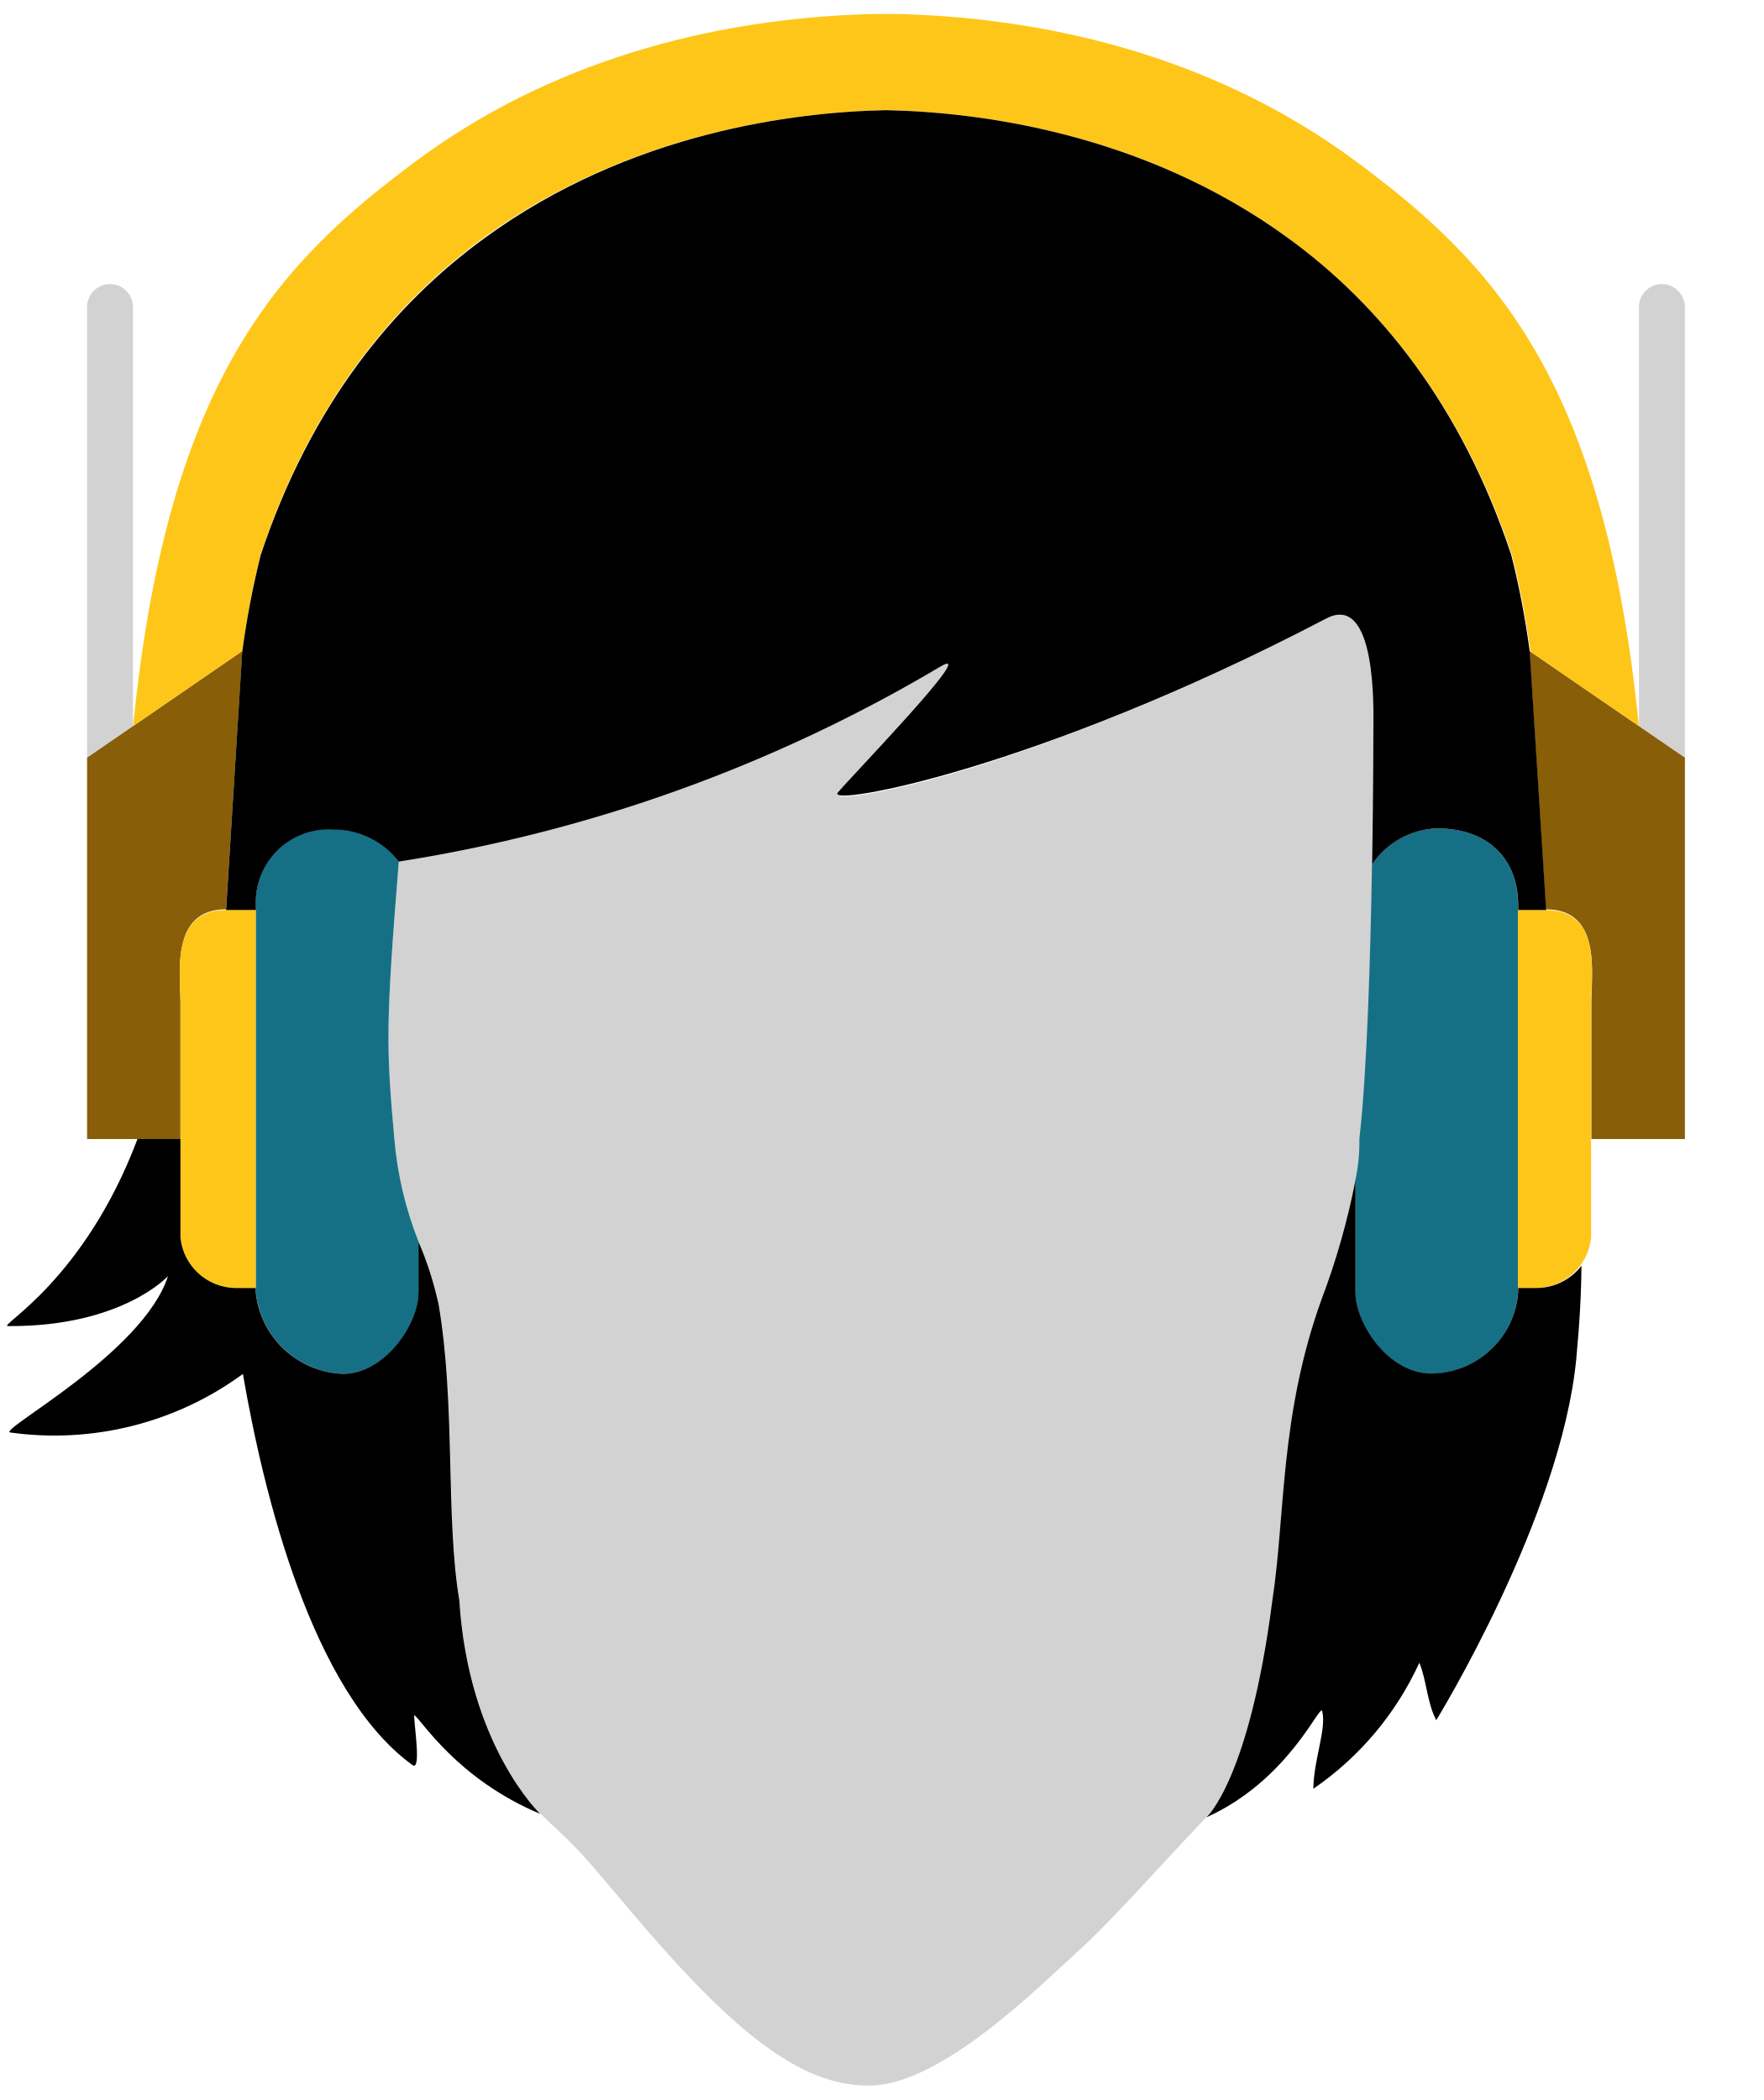
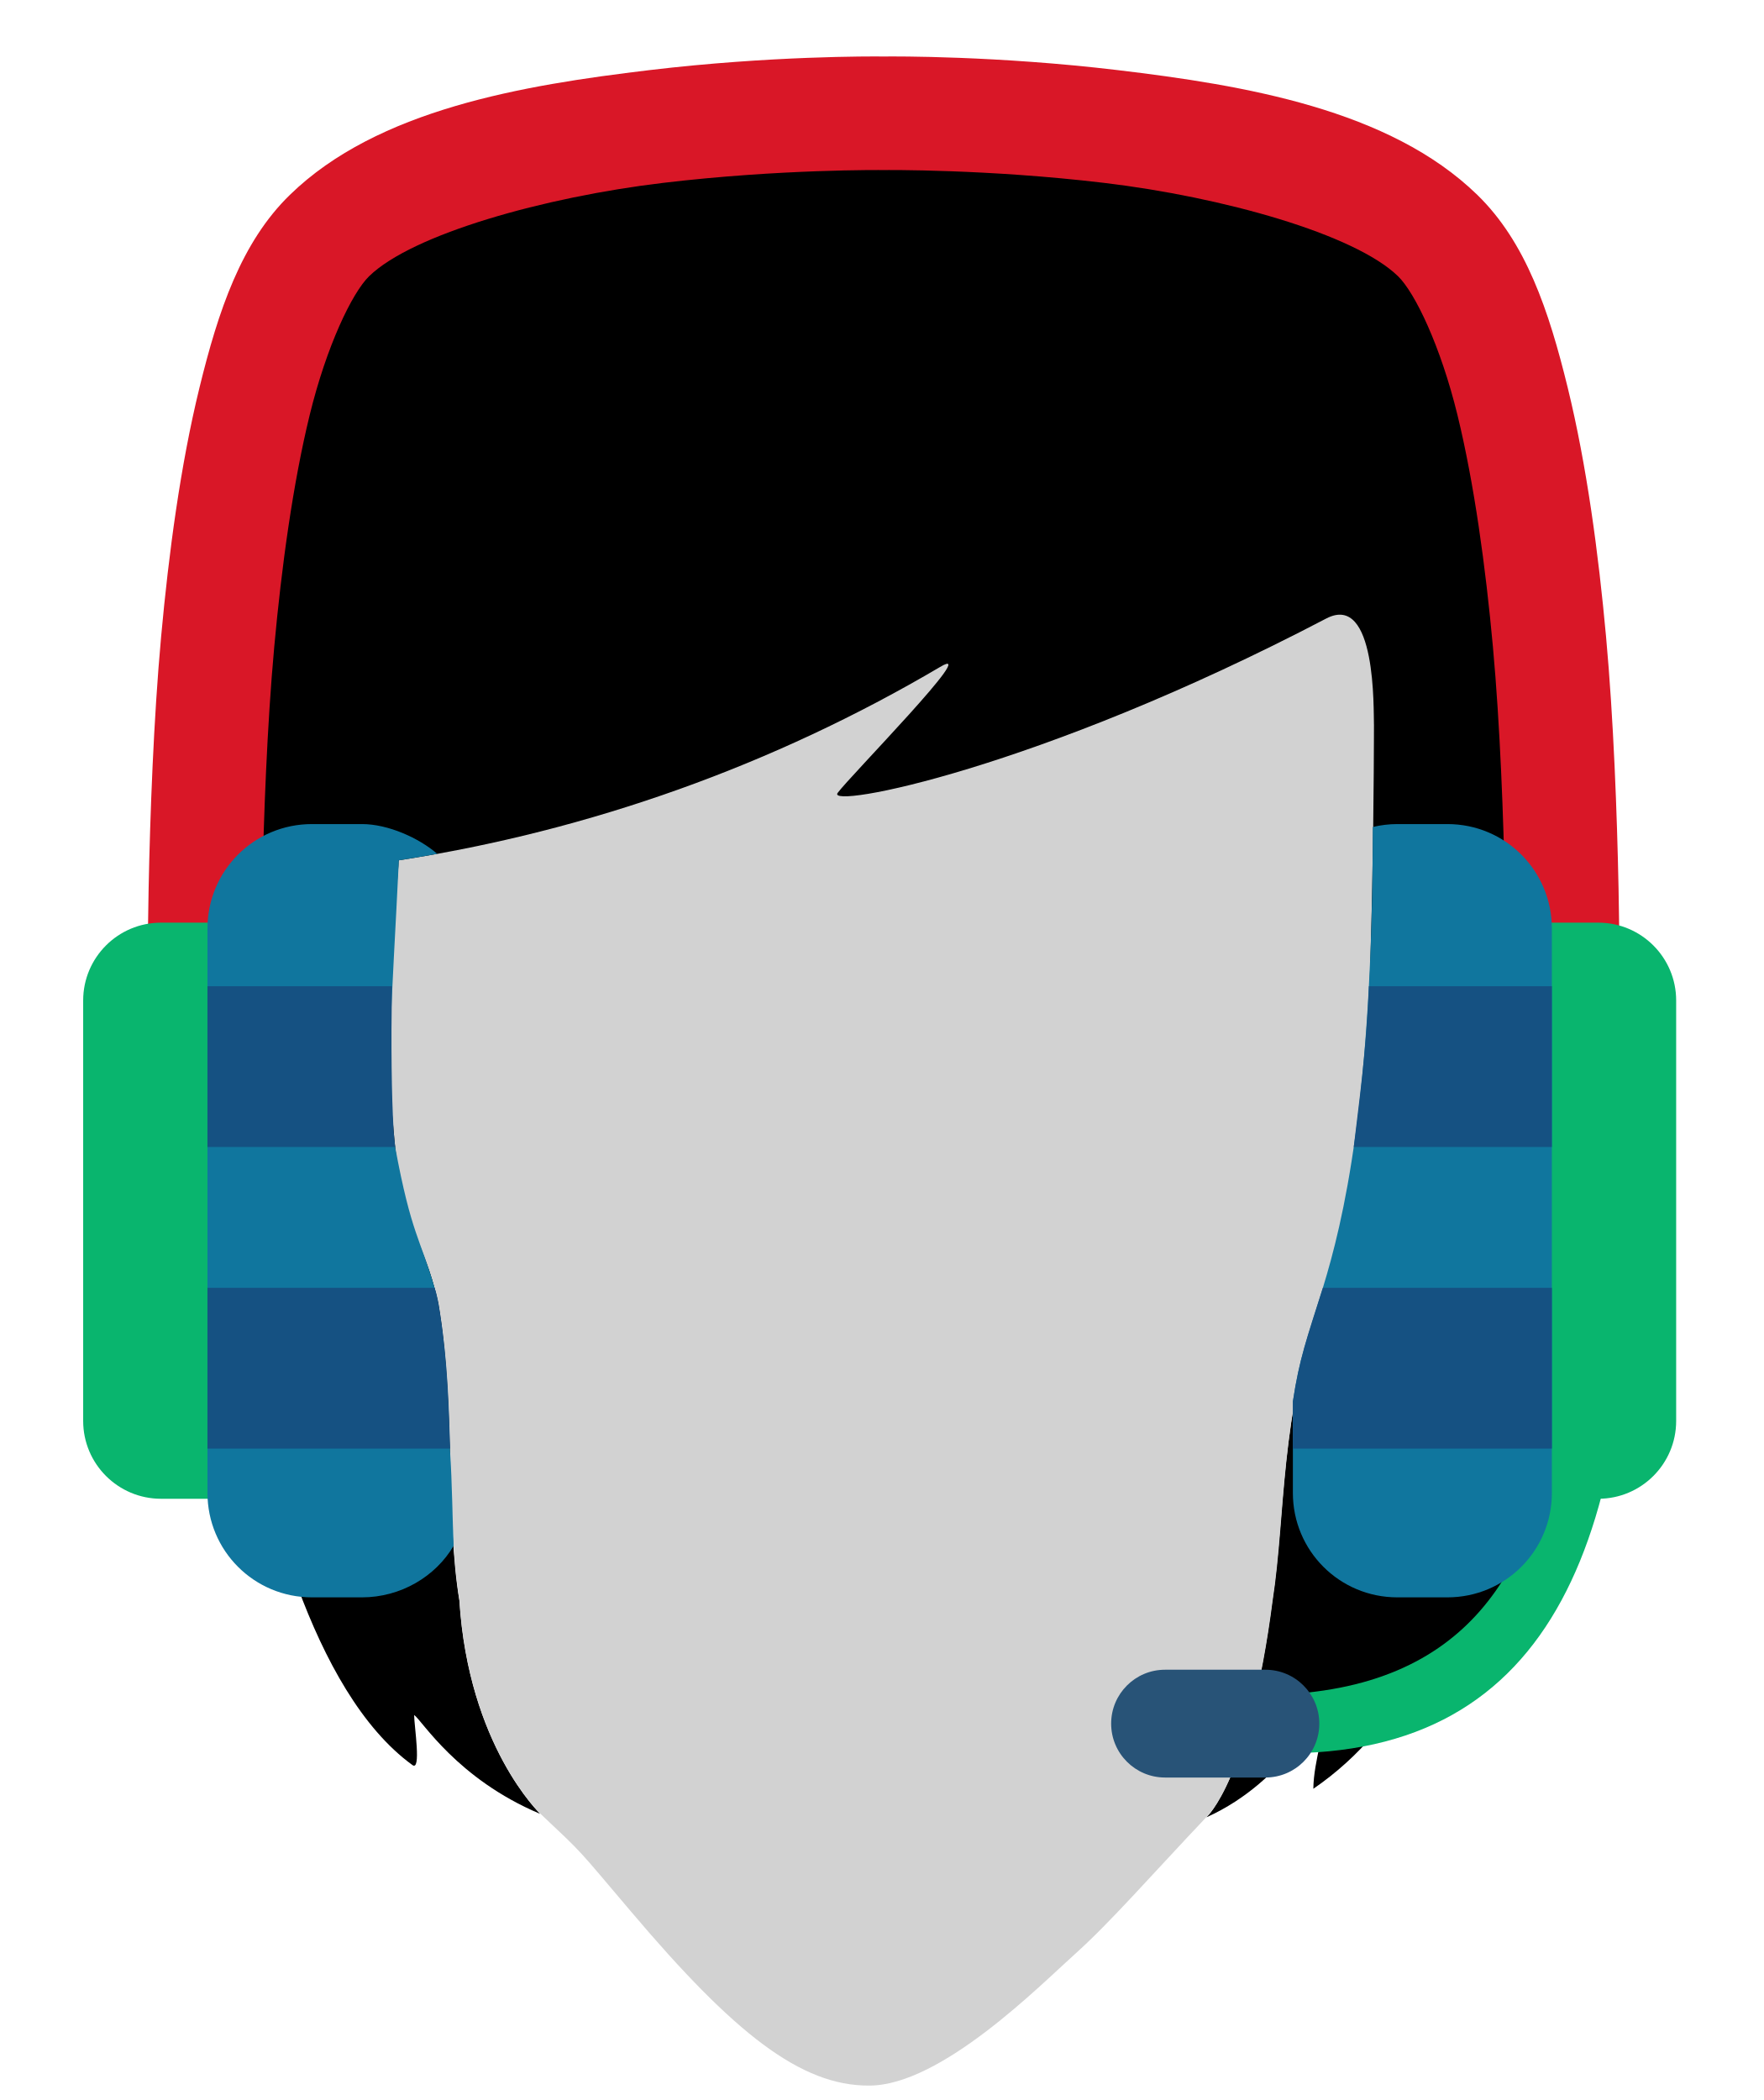
- <svg xmlns="http://www.w3.org/2000/svg" viewBox="0 0 126 150">
-   <path d="m7.86 20.29a1.64 1.64 0 0 0 -1.64 1.64v32.19l3.28-2.25v-29.94a1.65 1.65 0 0 0 -1.64-1.64z" fill="#d2d2d2" />
-   <path d="m17.31 46.5-11.09 7.62v27.24h6.67v-9.72c0-2.15-.72-6.69 3.26-6.69z" fill="#895e08" />
-   <path d="m118.71 20.29a1.64 1.64 0 0 0 -1.64 1.64v29.94l3.28 2.25v-32.19a1.65 1.65 0 0 0 -1.64-1.64z" fill="#d2d2d2" />
-   <path d="m109.25 46.5 11.1 7.62v27.24h-6.68v-9.72c0-2.15.73-6.69-3.25-6.69z" fill="#895e08" />
-   <path d="m16.15 65c-4 0-3.26 4.54-3.26 6.69v16.8a4 4 0 0 0 3.88 3.51h1.51v-27z" fill="#ffc61a" />
-   <path d="m0 0h126v150h-126z" fill="none" opacity=".6" />
-   <path d="m94.73 44.18c-20.68 10.82-35.73 13.61-34.9 12.46s10.35-10.82 7.32-9a108.83 108.83 0 0 1 -38.66 13.81c-.95 11.81-.92 13.32-.32 19.92.53 5.95 2.61 8.54 3.16 11.74 1.24 7.19.51 15.17 1.49 21.2.65 10.4 5.79 15.25 5.79 15.25 3.18 3 2.47 2.28 6.48 7 7.33 8.66 12.1 12.44 17 12.41 5.14 0 12.23-7.19 14.71-9.41s5.36-5.53 9.4-9.8c0 0 3.06-2.67 4.71-15.48.94-6.09.49-13.23 3.52-21.53 3-8.14 2.71-11.46 2.71-11.46 1-8.54 1-29.48 1-29.48-.04-1.06.2-9.52-3.41-7.63z" fill="#d2d2d2" />
-   <path d="m102.63 59.17a5.86 5.86 0 0 0 -4.63 2.56c-.11 6.62-.36 14.94-.9 19.59a13.53 13.53 0 0 1 -.29 3v8c0 2.28 2.41 5.81 5.39 5.81a6.27 6.27 0 0 0 6.23-5.81v-27.67c.01-3.1-1.94-5.48-5.8-5.48z" fill="#167085" />
-   <path d="m28.17 81.37c-.59-6.6-.63-8.11.32-19.88a5.86 5.86 0 0 0 -4.71-2.29 5.19 5.19 0 0 0 -5.5 5.45v27.67a6.5 6.5 0 0 0 6.23 5.81c3 0 5.39-3.53 5.39-5.81v-3.63a25.8 25.8 0 0 1 -1.73-7.32z" fill="#167085" />
-   <path d="m110.42 65h-2v27h1.35a4 4 0 0 0 3.88-3.58v-16.78c.02-2.15.75-6.64-3.23-6.64z" fill="#ffc61a" />
-   <path d="m109.25 46.5 7.81 5.36c-2.49-25.13-10.71-33.29-20.24-40.36-9.37-6.94-20.82-10.18-32.6-10.5h-.94-.94c-11.8.3-23.23 3.54-32.59 10.48-9.54 7.09-17.75 15.25-20.24 40.38l7.8-5.36a63.45 63.45 0 0 1 1.32-6.93c3.57-10.75 9.48-17.91 16-22.65 10.37-7.49 22.17-8.92 28.65-9.05 6.48.13 18.33 1.56 28.72 9.13 6.51 4.74 12.41 11.9 16 22.65a61.37 61.37 0 0 1 1.32 6.92z" fill="#ffc61a" />
-   <path d="m32.81 114.31c-1-6-.25-14-1.49-21.2a24.57 24.57 0 0 0 -1.43-4.42v3.63c0 2.28-2.41 5.81-5.39 5.81a6.5 6.5 0 0 1 -6.23-5.81v-.32h-1.5a4 4 0 0 1 -3.88-3.58v-7.06h-3.07c-3.82 10.14-9.97 13.35-9.26 13.36 8.15.06 11.44-3.57 11.44-3.57-1.78 5.52-12.18 11-11.27 11.17a22.79 22.79 0 0 0 16.62-4.18c1.47 8.53 4.91 22.69 12.09 27.92.68.55.14-2.81.14-3.56.55.36 3.05 4.56 9 7.06.02 0-5.12-4.85-5.77-15.25z" />
-   <path d="m109.79 92h-1.35v.3a6.27 6.27 0 0 1 -6.23 5.81c-3 0-5.39-3.53-5.39-5.81v-8a52.05 52.05 0 0 1 -2.42 8.5c-3 8.3-2.58 15.44-3.52 21.53-1.65 12.81-4.71 15.48-4.71 15.48 5.89-2.65 8.12-8.18 8.27-7.59.33 1.26-.61 3.47-.63 5.55a22 22 0 0 0 7.57-9c.52 1.23.55 2.86 1.21 4.1 0 0 8.9-14.46 10-25.8.25-2.64.36-4.81.37-6.66a4.06 4.06 0 0 1 -3.17 1.59z" />
-   <path d="m98.1 51.84s0 4.35-.09 9.89a5.86 5.86 0 0 1 4.62-2.56c3.86 0 5.81 2.38 5.81 5.48v.35h2l-1.17-18.43a61.37 61.37 0 0 0 -1.32-6.92c-3.59-10.8-9.49-17.96-15.95-22.65-10.39-7.57-22.24-9-28.72-9.13-6.48.13-18.28 1.56-28.66 9.13-6.51 4.74-12.42 11.9-16 22.65a63.45 63.45 0 0 0 -1.32 6.93l-1.15 18.42h2.13v-.3a5.19 5.19 0 0 1 5.5-5.45 5.86 5.86 0 0 1 4.71 2.29 108.83 108.83 0 0 0 38.66-13.91c3-1.81-6.53 8-7.32 9s14.22-1.63 34.9-12.45c3.61-1.89 3.37 6.57 3.37 7.66z" />
+ <svg xmlns="http://www.w3.org/2000/svg" viewBox="0 0 126 150" version="1.1" id="svg30" xml:space="preserve">
+   <defs id="defs34">
+     <clipPath clipPathUnits="userSpaceOnUse" id="clipPath441">
+       <rect style="fill:#bebebe;stroke:#bebebe;stroke-width:2.048;stroke-linecap:round;stroke-linejoin:round;stop-color:#000000" id="rect443" width="231.86" height="421.45" x="48.074" y="40.476" />
+     </clipPath>
+   </defs>
+   <path d="m0 0h126v150h-126z" fill="none" opacity=".6" id="path12" />
+   <path id="path24" d="m 61.471,5.9 c -0.802,-0.007 -1.561,0.005 -2.225,0.045 C 42.494,6.955 30.533,11.99 24.341,19.37 14.753,30.794 16.276,46.235 14.217,48.637 L 13.799,51.75 h 1.02 v 47.971 c 0.87,-0.476 1.723,-0.988 2.531,-1.58 1.47,8.53 4.91,22.69 12.09,27.92 0.68,0.55 0.141,-2.811 0.141,-3.561 0.55,0.36 3.05,4.561 9,7.061 0.02,0 -5.12,-4.85 -5.77,-15.25 -1,-6 -0.25,-14.001 -1.49,-21.201 -0.336,-1.515 -0.814,-2.995 -1.43,-4.42 -0.612,0.792 -1.324,-26.322 -1.408,-27.156 -1.233,-12.172 75.458,3.945 81.373,-5.748 0.733,-1.201 4.087,-23.461 -7.314,-37.665 C 96.323,10.373 83.883,6.948 68.465,6.197 66.673,6.11 63.877,5.922 61.471,5.9 Z" />
+   <path d="m109.79 92h-1.35v.3a6.27 6.27 0 0 1 -6.23 5.81c-3 0-5.39-3.53-5.39-5.81v-8a52.05 52.05 0 0 1 -2.42 8.5c-3 8.3-2.58 15.44-3.52 21.53-1.65 12.81-4.71 15.48-4.71 15.48 5.89-2.65 8.12-8.18 8.27-7.59.33 1.26-.61 3.47-.63 5.55a22 22 0 0 0 7.57-9c.52 1.23.55 2.86 1.21 4.1 0 0 8.9-14.46 10-25.8.25-2.64.36-4.81.37-6.66a4.06 4.06 0 0 1 -3.17 1.59z" id="path26" />
+   <path d="m 98.1,51.84 c 0,0 0,4.35 -0.09,9.89 0,0 -6.873,9.09 -5.014,9.019 3.86,0 -1.078,20.456 2.019,20.339 L 96.431,102.51 112.59,97.07 112.96,90.41 110.44,65 110.856,58.418 109.27,46.57 c -0.307,-2.33 -0.748,-4.641 -1.32,-6.92 C 104.36,28.85 98.46,21.69 92,17 81.61,9.43 69.76,8 63.28,7.87 56.8,8 45,9.43 34.62,17 c -6.51,4.74 -12.42,11.9 -16,22.65 -0.568,2.284 -1.009,4.597 -1.32,6.93 L 16.15,65 h 2.13 v -0.3 c -0.161,-3.094 2.407,-5.639 5.5,-5.45 1.843,-0.02 3.587,0.829 4.71,2.29 13.653,-2.14 26.773,-6.861 38.66,-13.91 3,-1.81 -6.53,8 -7.32,9 -0.79,1 14.22,-1.63 34.9,-12.45 3.61,-1.89 3.37,6.57 3.37,7.66 z" id="path28" />
+   <path style="fill:#00a1d8;fill-opacity:1;stroke:none;stroke-width:0.011" d="" id="path1516" />
+   <path style="fill:#00a1d8;fill-opacity:1;stroke:none;stroke-width:0.011" d="" id="path1528" />
+   <path style="fill:#00a1d8;fill-opacity:1;stroke:none;stroke-width:0.011" d="" id="path1532" />
+   <path style="fill:#00a1d8;fill-opacity:1;stroke:none;stroke-width:0.011" d="" id="path1540" />
+   <path style="fill:#860788;fill-opacity:1;stroke:none;stroke-width:0.004" d="" id="path1670" />
+   <path style="fill:#00a1d8;fill-opacity:1;stroke:none;stroke-width:0.004" d="" id="path1722" />
+   <path d="m94.73 44.18c-20.68 10.82-35.73 13.61-34.9 12.46s10.35-10.82 7.32-9a108.83 108.83 0 0 1 -38.66 13.81c-.95 11.81-.92 13.32-.32 19.92.53 5.95 2.61 8.54 3.16 11.74 1.24 7.19.51 15.17 1.49 21.2.65 10.4 5.79 15.25 5.79 15.25 3.18 3 2.47 2.28 6.48 7 7.33 8.66 12.1 12.44 17 12.41 5.14 0 12.23-7.19 14.71-9.41s5.36-5.53 9.4-9.8c0 0 3.06-2.67 4.71-15.48.94-6.09.49-13.23 3.52-21.53 3-8.14 2.71-11.46 2.71-11.46 1-8.54 1-29.48 1-29.48-.04-1.06.2-9.52-3.41-7.63z" fill="#d2d2d2" id="path14" />
+   <path id="rect41794" style="fill:#09b56e;fill-opacity:1;stroke-width:8.348;stroke-linecap:round;stop-color:#000000" d="m 112.49,88.952 h 3.945 c -0.273,23.964 -7.324,38.385 -28.978,36.032 l 0.505,-3.965 c 15.651,0.777 20.811,-7.475 22.887,-17.547 0.888,-4.309 -1.725,-2.157 -1.725,-2.157 0,0 3.068,-8.61 3.366,-12.363 z" />
+   <path id="path28568" style="color:#000000;fill:#d91727;fill-opacity:1;stroke-width:0.423;stroke-linecap:round;-inkscape-stroke:none" d="m 62.99,4.035 c -0.658,-0.007 -7.961,-0.057 -16.597,0.973 -9.044,1.079 -19.417,2.804 -25.688,8.912 -3.469,3.378 -5.106,8.245 -6.461,13.787 -1.355,5.542 -2.191,11.808 -2.734,17.755 -1.086,11.895 -0.973,27.048 -0.973,27.048 0.023,2.24 1.858,4.038 4.098,4.015 2.24,-0.023 4.037,-1.857 4.014,-4.097 0,0 -0.101,-14.822 0.94,-26.228 0.521,-5.703 1.334,-11.658 2.534,-16.565 1.2,-4.907 3.024,-8.717 4.241,-9.903 3.101,-3.02 12.552,-5.662 20.989,-6.668 8.38,-0.999 15.643,-0.917 15.742,-0.916 0,0 0.034,1.2e-5 0.035,0 0.099,-0.001 7.362,-0.083 15.742,0.916 8.437,1.006 17.888,3.648 20.989,6.668 1.217,1.185 3.041,4.996 4.241,9.903 1.2,4.907 2.014,10.862 2.535,16.565 1.042,11.406 0.94,26.228 0.94,26.228 -0.023,2.24 1.775,4.074 4.015,4.097 2.24,0.023 4.075,-1.774 4.098,-4.015 0,0 0.113,-15.152 -0.973,-27.048 -0.543,-5.948 -1.378,-12.213 -2.733,-17.755 -1.355,-5.542 -2.992,-10.409 -6.461,-13.787 C 99.25,7.812 88.877,6.087 79.833,5.008 71.197,3.978 63.896,4.029 63.236,4.035 c -0.031,2.26e-4 -0.246,0 -0.246,0 z" />
+   <rect style="fill:#285377;fill-opacity:1;stroke:none;stroke-width:8.612;stroke-linecap:round;stroke-opacity:1;stop-color:#000000" id="rect43700" width="14.868" height="7.7" x="79.368" y="119.266" ry="3.85" />
+   <rect style="fill:#09b56e;fill-opacity:1;stroke-width:6.867;stroke-linecap:round;stop-color:#000000" id="rect433" width="19.631" height="41.151" x="5.941" y="65.904" ry="5.561" />
+   <path id="rect433-0" style="fill:#10769e;fill-opacity:1;stroke-width:7.724;stroke-linecap:round;stop-color:#000000" d="m 22.283,58.862 c -4.135,0 -7.464,3.329 -7.464,7.464 v 40.307 c 0,4.135 3.329,7.464 7.464,7.464 h 3.572 c 2.754,0 5.255,-1.478 6.549,-3.685 -0.091,-1.866 -0.094,-4.291 -0.266,-6.939 -0.185,-2.84 -0.549,-5.962 -0.973,-9.706 -0.082,-0.727 0.025,-1.274 -0.125,-1.793 C 30.042,88.507 29.375,88.161 28.225,81.929 27.449,77.719 28.006,71.599 28.49,61.45 c 0.925,-0.143 1.839,-0.297 2.745,-0.46 -1.308,-1.131 -3.509,-2.128 -5.381,-2.128 z" />
+   <path id="rect433-0-9" style="fill:#155182;fill-opacity:1;stroke-width:7.724;stroke-linecap:round;stop-color:#000000" d="m 14.818,70.443 v 11.486 l 13.407,0 c -0.032,-0.375 -0.091,-0.835 -0.11,-1.161 -0.148,-2.616 -0.187,-5.981 -0.122,-10.325 z m 0,21.544 V 103.473 H 32.155 c -0.093,-2.809 -0.158,-6.04 -0.727,-9.706 -0.111,-0.717 -0.2,-1.275 -0.384,-1.779 z" />
+   <rect style="fill:#09b56e;fill-opacity:1;stroke-width:6.867;stroke-linecap:round;stop-color:#000000" id="rect433-01" width="19.631" height="41.151" x="-119.726" y="65.904" ry="5.561" transform="scale(-1,1)" />
+   <path id="rect433-0-4" style="fill:#10769e;fill-opacity:1;stroke-width:7.724;stroke-linecap:round;stop-color:#000000" d="m 99.813,58.862 c -0.607,0 -1.195,0.074 -1.759,0.209 -1.04e-4,19.537 -2.115,28.192 -3.563,32.916 -1.169,3.815 -1.661,4.944 -2.143,8.122 v 6.524 c 0,4.135 3.329,7.464 7.464,7.464 h 3.572 c 4.135,0 7.464,-3.329 7.464,-7.464 V 66.326 c 0,-4.135 -3.329,-7.464 -7.464,-7.464 z" />
+   <path id="rect433-0-9-6" style="fill:#155182;fill-opacity:1;stroke-width:7.724;stroke-linecap:round;stop-color:#000000" d="m 97.777,70.443 c -0.175,4.689 -0.73,8.438 -1.081,11.486 h 14.152 V 70.443 Z m -3.286,21.544 c -1.133,3.556 -1.676,5.044 -2.143,8.122 v 3.364 H 110.849 V 91.987 Z" />
</svg>
